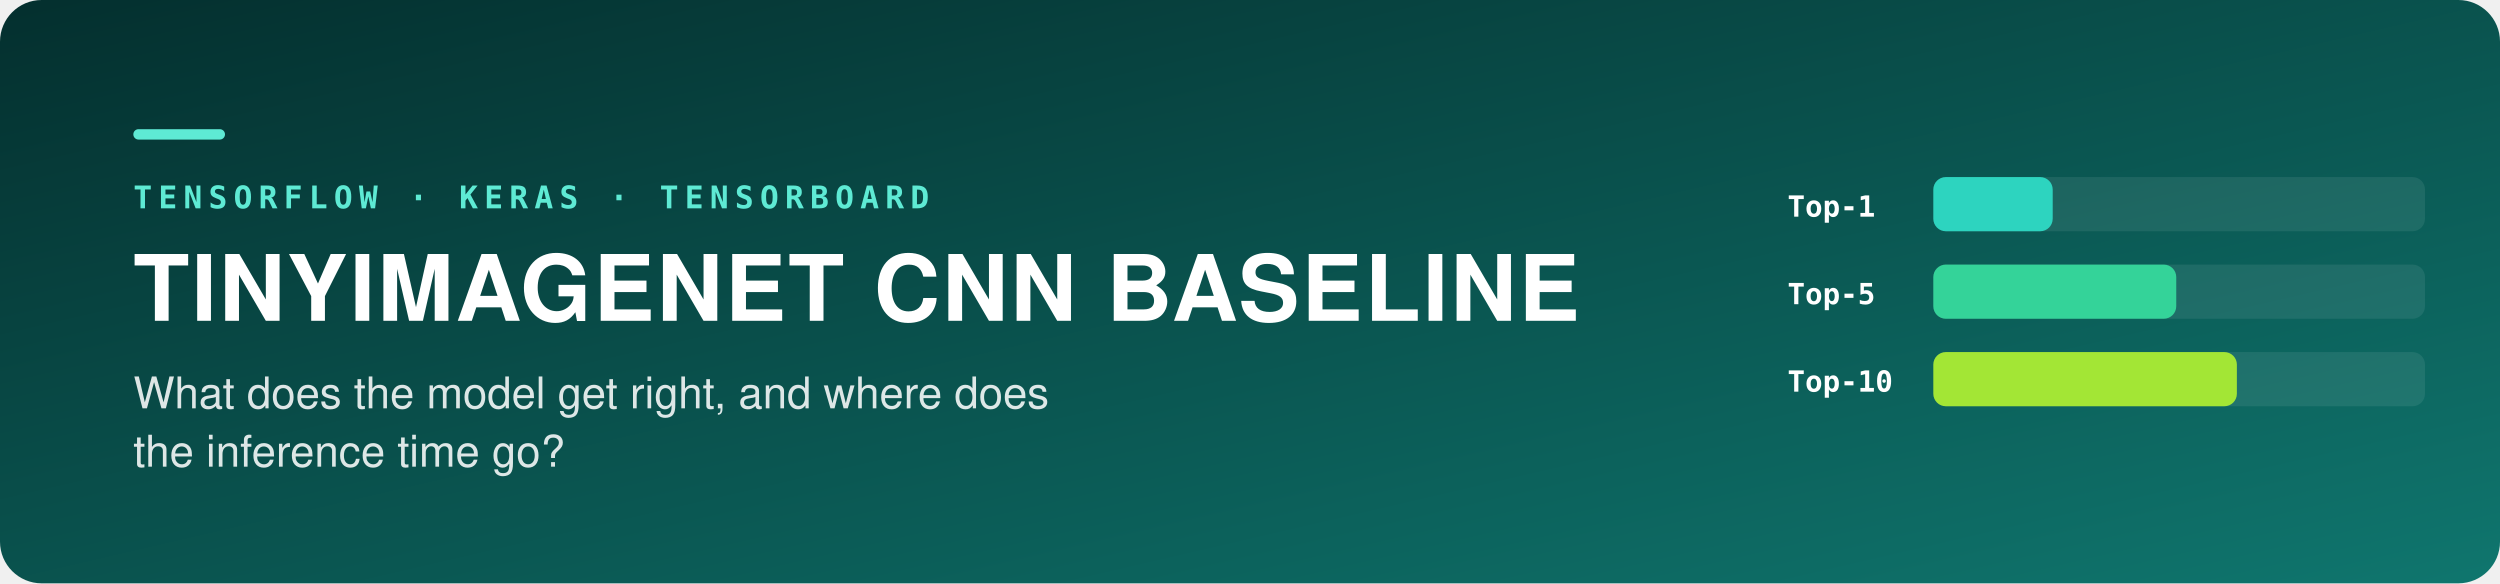
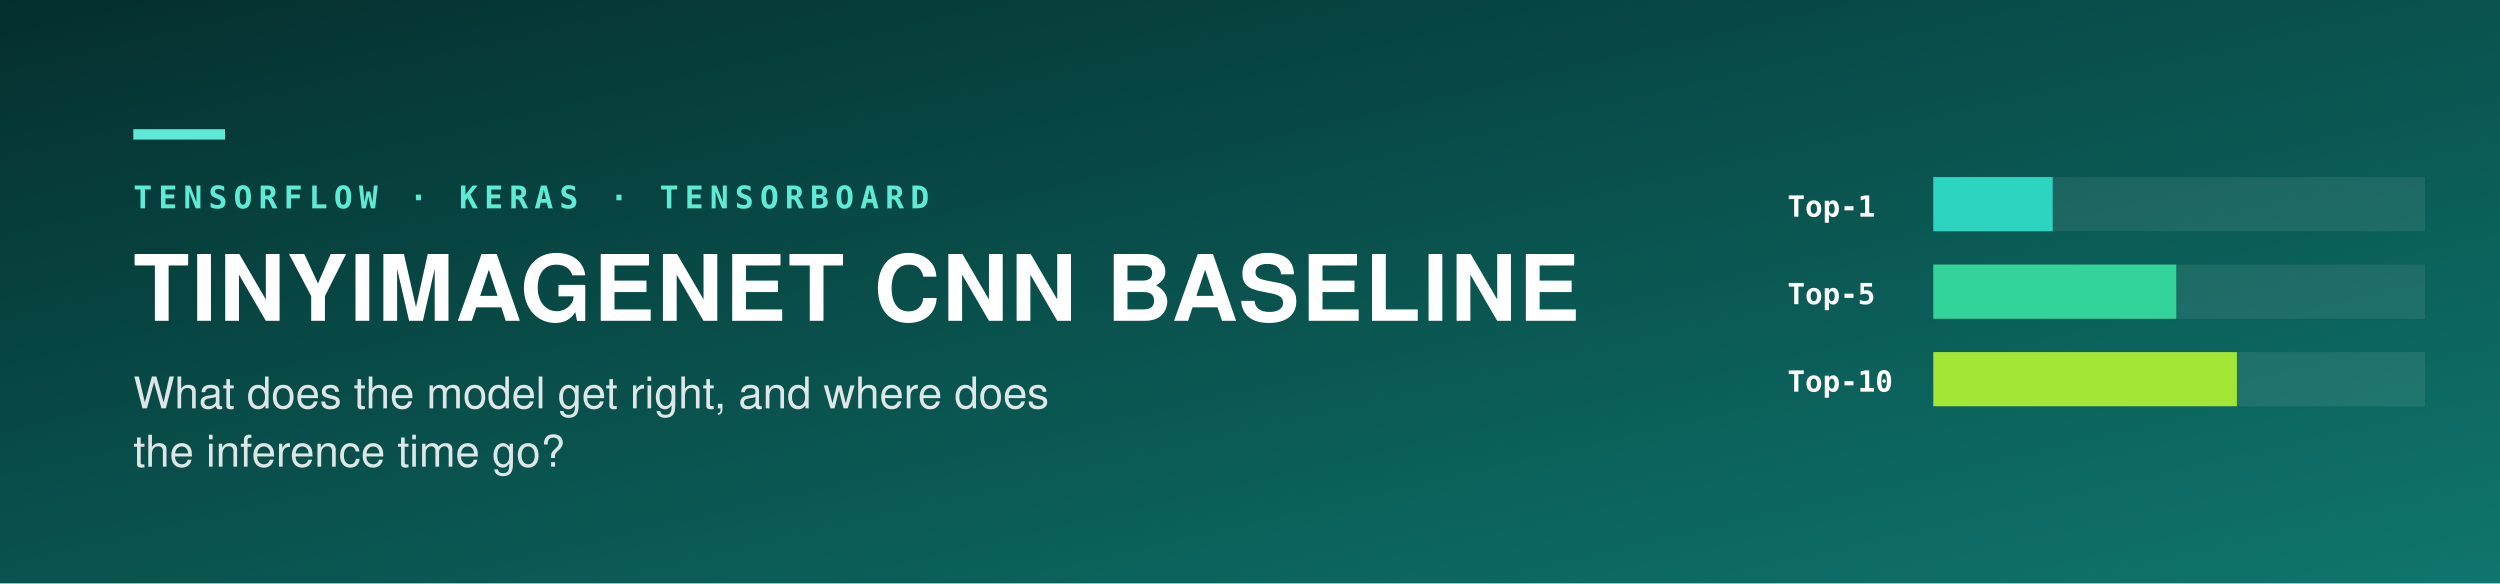
<svg xmlns="http://www.w3.org/2000/svg" viewBox="0 0 1200 280" role="img" aria-label="TINYIMAGENET CNN BASELINE">
  <style>
.kick{font:700 15px ui-monospace,SFMono-Regular,Menlo,Consolas,monospace;letter-spacing:3px;fill:#5EEAD4}
.title{font:800 44px system-ui,-apple-system,'Segoe UI',Helvetica,Arial,sans-serif;letter-spacing:1px;fill:#ffffff}
.tag{font:500 21px system-ui,-apple-system,'Segoe UI',Helvetica,Arial,sans-serif;fill:#ffffff;opacity:.86}
.mb{font:700 14px ui-monospace,SFMono-Regular,Menlo,Consolas,monospace}
.bar{fill:#5EEAD4}
</style>
  <defs>
    <linearGradient id="g" x1="0" y1="0" x2="1" y2="1">
      <stop offset="0" stop-color="#042F2E" />
      <stop offset="1" stop-color="#0F766E" />
    </linearGradient>
  </defs>
-   <rect width="1200" height="280" rx="20" fill="url(#g)" />
-   <rect class="bar" x="64" y="62" width="44" height="5" rx="2.5" />
+   <rect width="1200" height="280" fill="url(#g)" />
+   <rect class="bar" x="64" y="62" width="44" height="5" />
  <text x="64" y="100" class="kick">TENSORFLOW · KERAS · TENSORBOARD</text>
  <text x="64" y="154" class="title">TINYIMAGENET CNN BASELINE</text>
  <text x="64" y="196" class="tag">What does the model get right, and where does</text>
  <text x="64" y="224" class="tag">the inference time go?</text>
  <g transform="translate(858,71)">
    <text x="0" y="33" class="mb" fill="#fff">Top-1</text>
-     <rect x="70" y="14" width="236" height="26" rx="6" fill="#ffffff" opacity=".08" />
-     <rect x="70" y="14" width="57.3" height="26" rx="6" fill="#2DD4BF" />
+     <rect x="70" y="14" width="236" height="26" fill="#ffffff" opacity=".08" />
+     <rect x="70" y="14" width="57.3" height="26" fill="#2DD4BF" />
    <text x="0" y="75" class="mb" fill="#fff">Top-5</text>
-     <rect x="70" y="56" width="236" height="26" rx="6" fill="#ffffff" opacity=".08" />
-     <rect x="70" y="56" width="116.6" height="26" rx="6" fill="#34D399" />
+     <rect x="70" y="56" width="236" height="26" fill="#ffffff" opacity=".08" />
+     <rect x="70" y="56" width="116.6" height="26" fill="#34D399" />
    <text x="0" y="117" class="mb" fill="#fff">Top-10</text>
-     <rect x="70" y="98" width="236" height="26" rx="6" fill="#ffffff" opacity=".08" />
-     <rect x="70" y="98" width="145.7" height="26" rx="6" fill="#A3E635" />
+     <rect x="70" y="98" width="236" height="26" fill="#ffffff" opacity=".08" />
+     <rect x="70" y="98" width="145.7" height="26" fill="#A3E635" />
  </g>
</svg>
